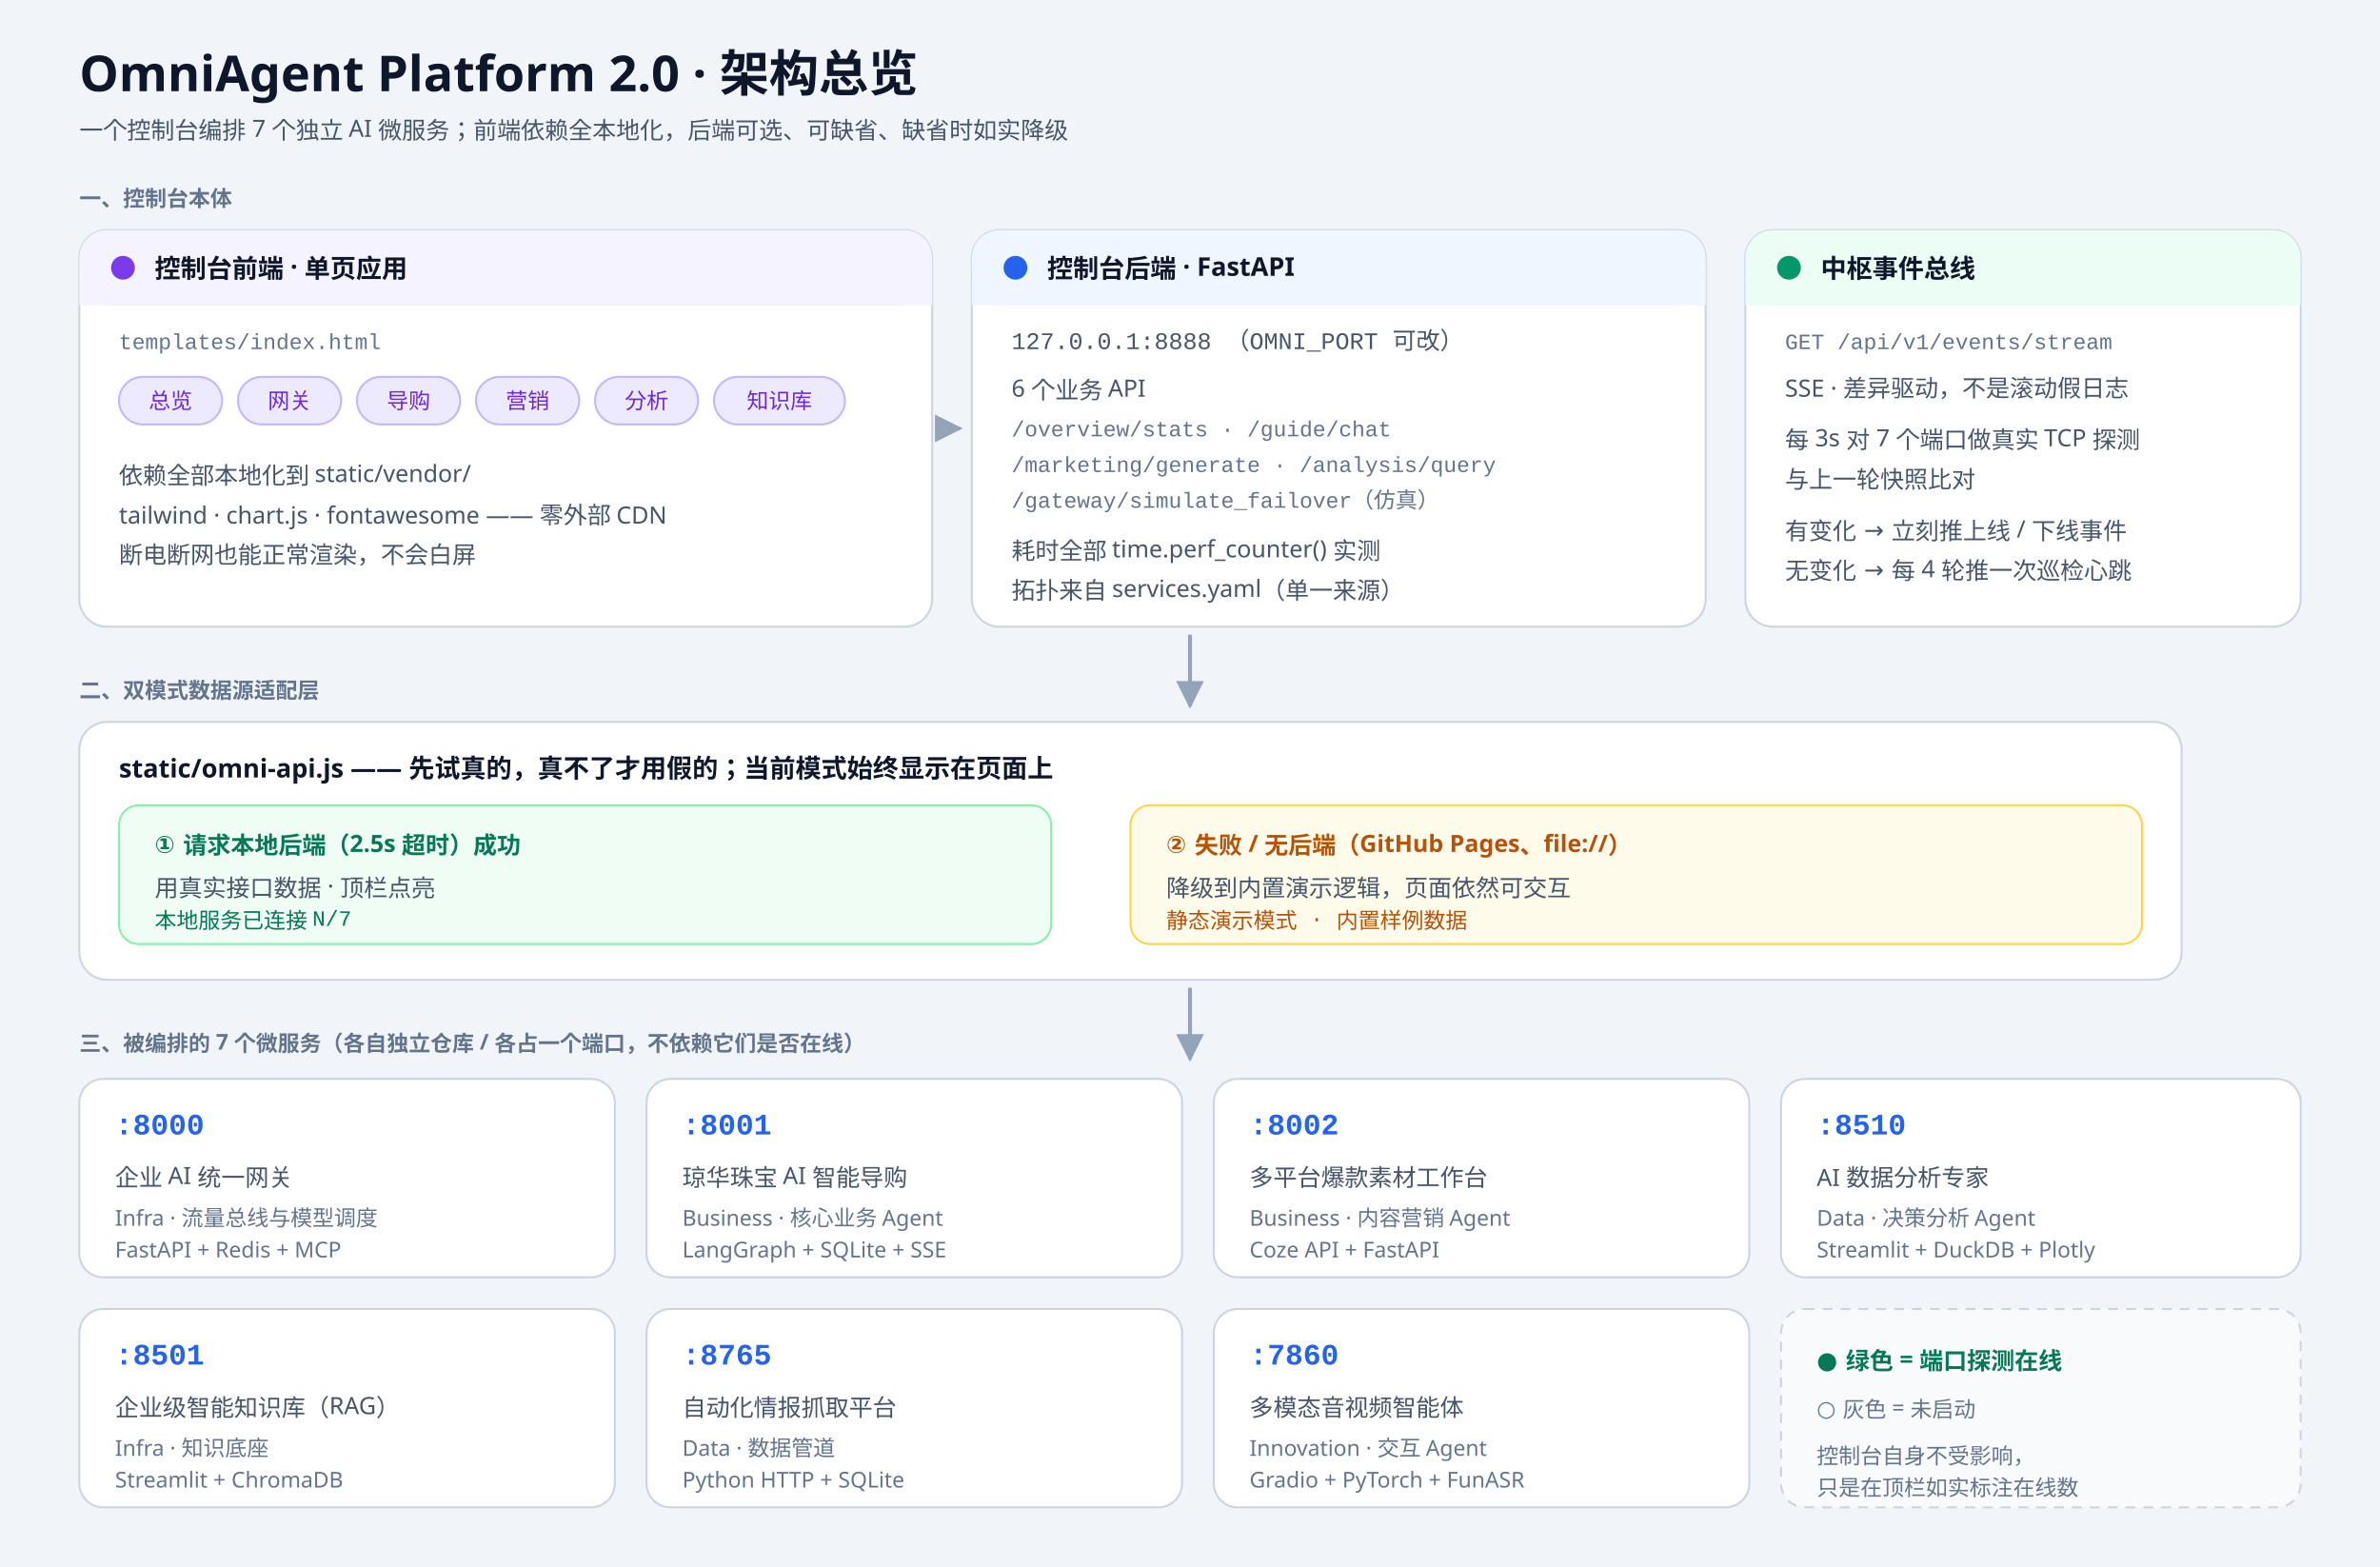
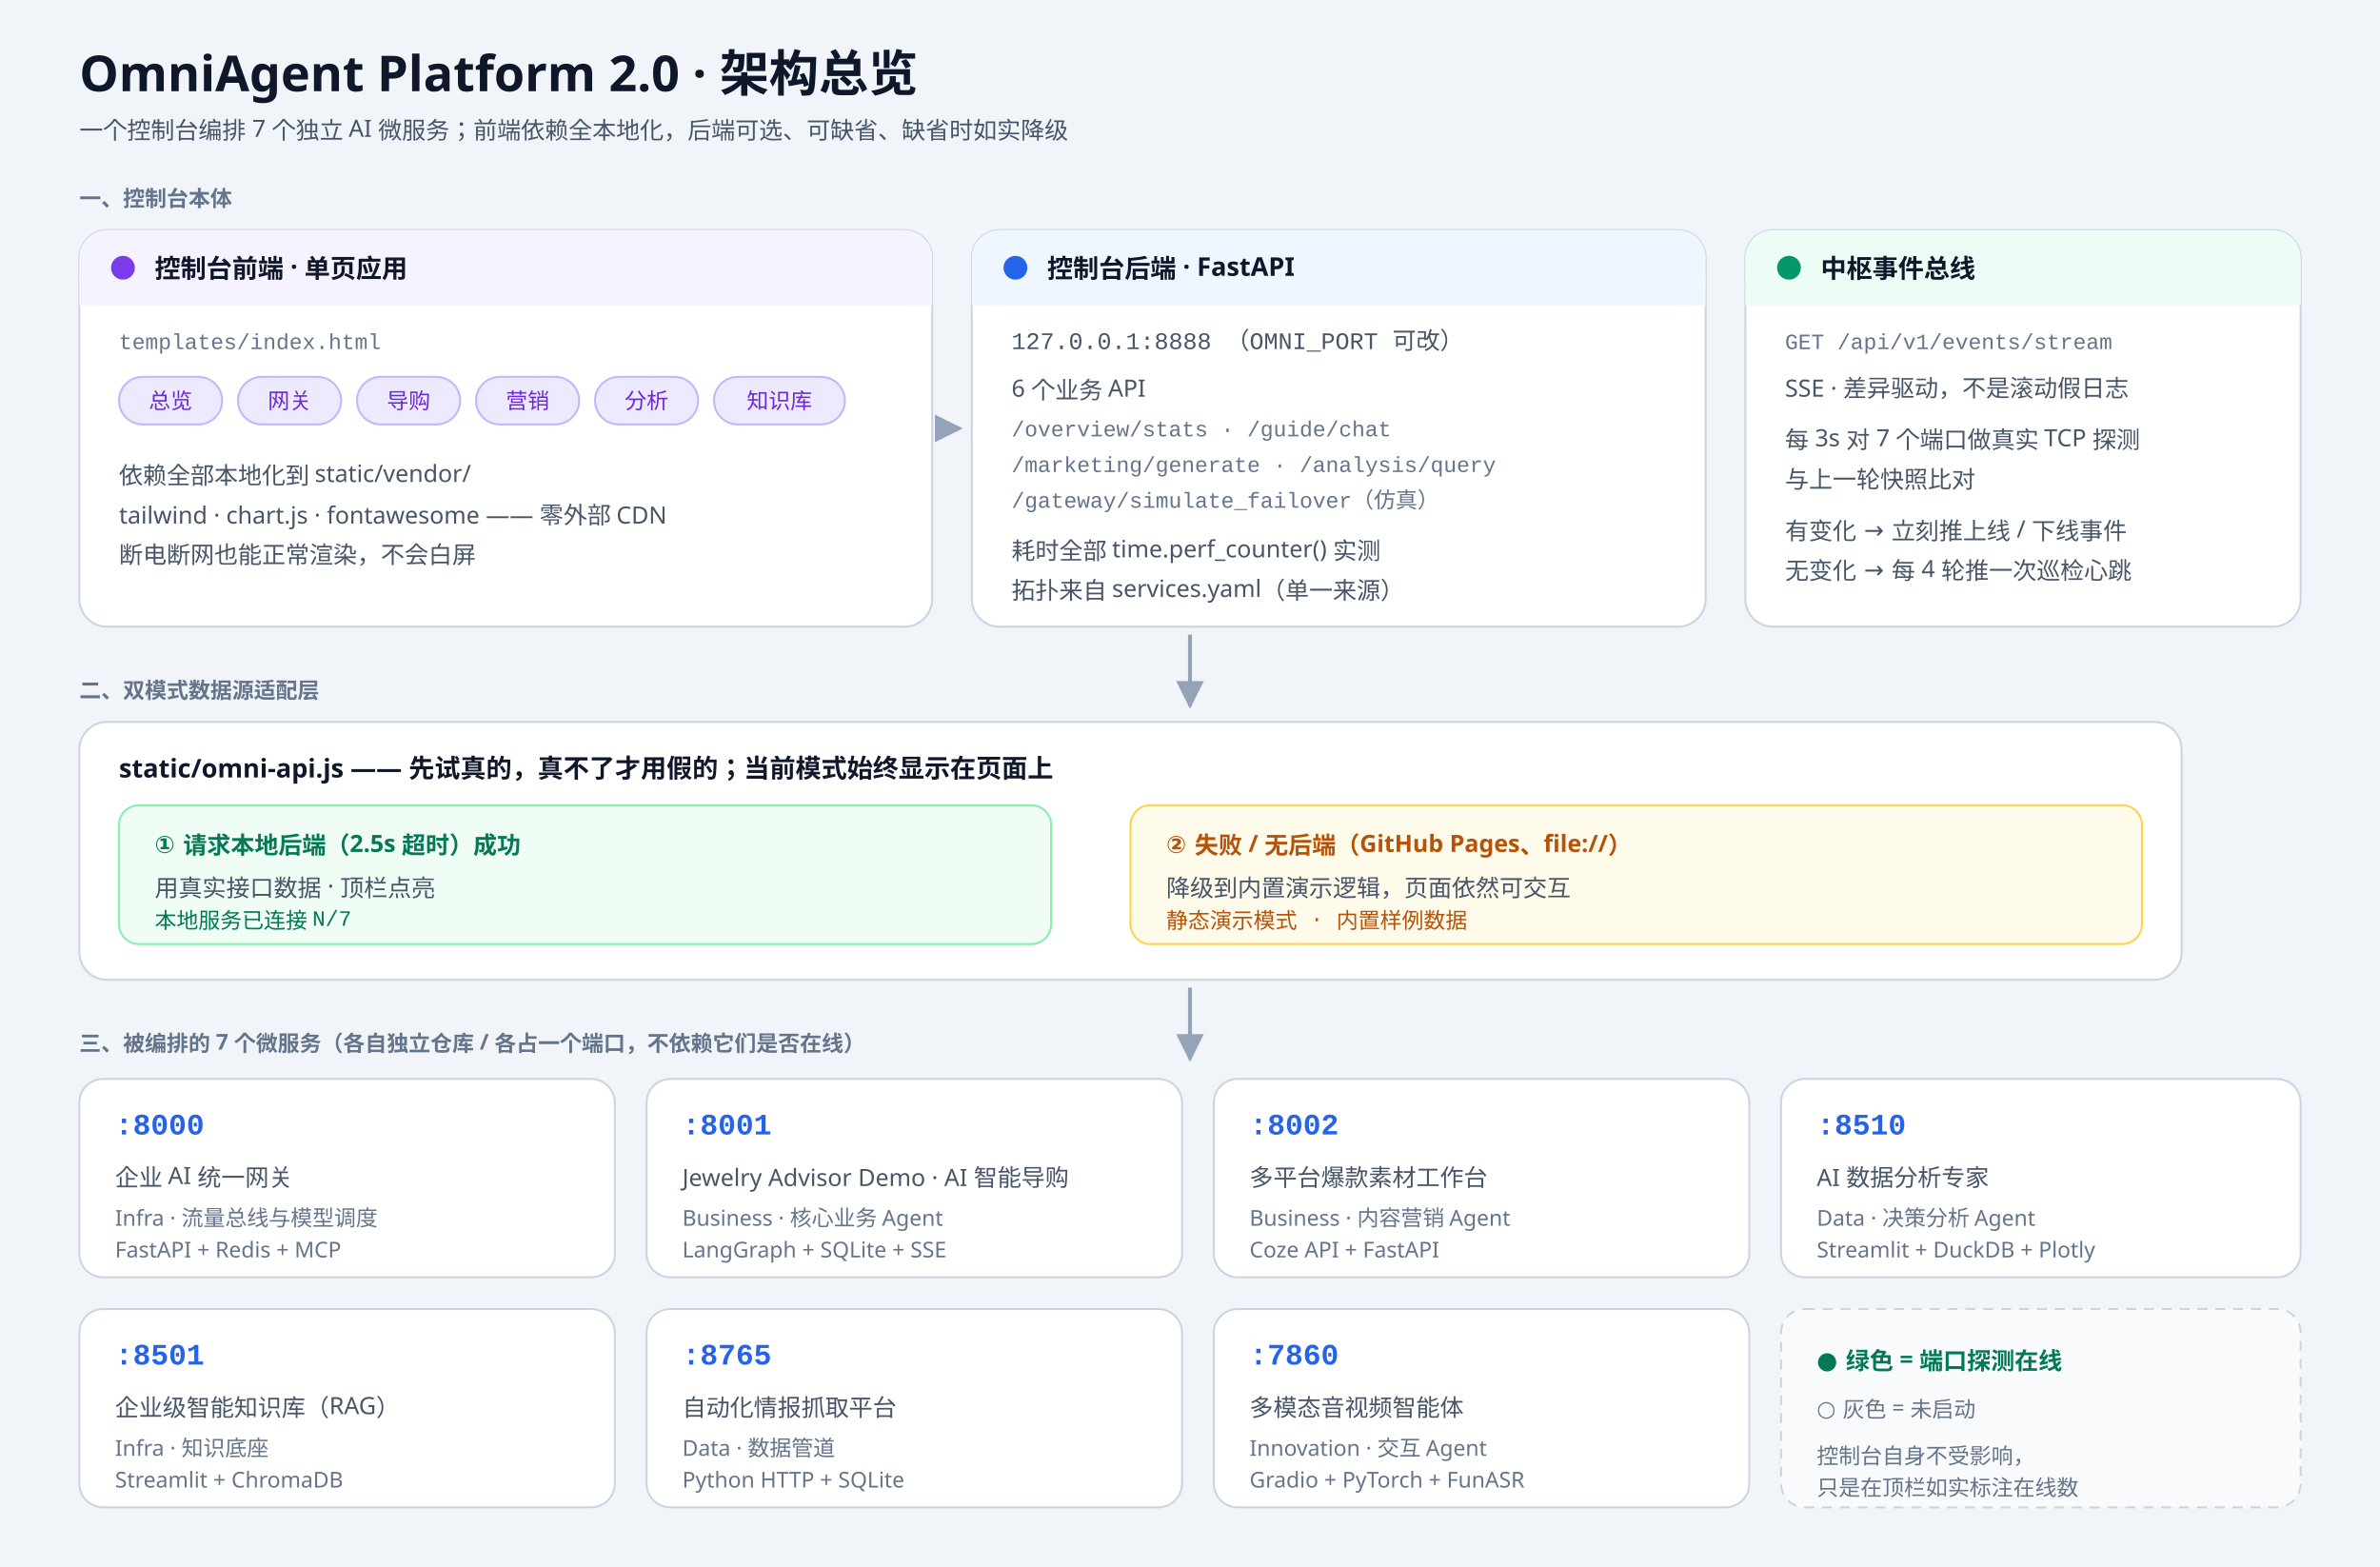
<svg xmlns="http://www.w3.org/2000/svg" viewBox="0 0 1200 790" width="1200" height="790" role="img" aria-label="OmniAgent Platform 架构总览">
  <defs>
    <marker id="arw" viewBox="0 0 10 10" refX="9" refY="5" markerWidth="7" markerHeight="7" orient="auto-start-reverse">
      <path d="M 0 0 L 10 5 L 0 10 z" fill="#94a3b8" />
    </marker>
    <marker id="arw-d" viewBox="0 0 10 10" refX="9" refY="5" markerWidth="7" markerHeight="7" orient="auto-start-reverse">
      <path d="M 0 0 L 10 5 L 0 10 z" fill="#d97706" />
    </marker>
    <style>
      .t  { font-family: "Segoe UI", "Microsoft YaHei", system-ui, sans-serif; }
      .h1 { font-size: 25px; font-weight: 700; fill: #0f172a; }
      .h2 { font-size: 13px; font-weight: 600; fill: #0f172a; }
      .bd { font-size: 12px; fill: #475569; }
      .sm { font-size: 11px; fill: #64748b; }
      .mono { font-family: Consolas, "Courier New", monospace; }
    </style>
  </defs>
  <rect x="0" y="0" width="1200" height="790" fill="#f1f5f9" />
  <text class="t h1" x="40" y="46">OmniAgent Platform 2.0 · 架构总览</text>
  <text class="t bd" x="40" y="70">一个控制台编排 7 个独立 AI 微服务；前端依赖全本地化，后端可选、可缺省、缺省时如实降级</text>
  <text class="t sm" x="40" y="104" font-weight="600">一、控制台本体</text>
  <rect x="40" y="116" width="430" height="200" rx="14" fill="#ffffff" stroke="#cbd5e1" />
  <rect x="40" y="116" width="430" height="38" rx="14" fill="#f5f3ff" />
  <rect x="40" y="140" width="430" height="14" fill="#f5f3ff" />
  <circle cx="62" cy="135" r="6" fill="#7c3aed" />
  <text class="t h2" x="78" y="140">控制台前端 · 单页应用</text>
  <text class="t mono sm" x="60" y="176">templates/index.html</text>
  <g class="t">
    <rect x="60" y="190" width="52" height="24" rx="12" fill="#ede9fe" stroke="#c4b5fd" />
    <text x="86" y="206" text-anchor="middle" font-size="11" fill="#6d28d9">总览</text>
    <rect x="120" y="190" width="52" height="24" rx="12" fill="#ede9fe" stroke="#c4b5fd" />
    <text x="146" y="206" text-anchor="middle" font-size="11" fill="#6d28d9">网关</text>
    <rect x="180" y="190" width="52" height="24" rx="12" fill="#ede9fe" stroke="#c4b5fd" />
    <text x="206" y="206" text-anchor="middle" font-size="11" fill="#6d28d9">导购</text>
    <rect x="240" y="190" width="52" height="24" rx="12" fill="#ede9fe" stroke="#c4b5fd" />
    <text x="266" y="206" text-anchor="middle" font-size="11" fill="#6d28d9">营销</text>
    <rect x="300" y="190" width="52" height="24" rx="12" fill="#ede9fe" stroke="#c4b5fd" />
    <text x="326" y="206" text-anchor="middle" font-size="11" fill="#6d28d9">分析</text>
    <rect x="360" y="190" width="66" height="24" rx="12" fill="#ede9fe" stroke="#c4b5fd" />
    <text x="393" y="206" text-anchor="middle" font-size="11" fill="#6d28d9">知识库</text>
  </g>
  <text class="t bd" x="60" y="244">依赖全部本地化到 static/vendor/</text>
  <text class="t bd" x="60" y="264">tailwind · chart.js · fontawesome —— 零外部 CDN</text>
  <text class="t bd" x="60" y="284">断电断网也能正常渲染，不会白屏</text>
  <rect x="490" y="116" width="370" height="200" rx="14" fill="#ffffff" stroke="#cbd5e1" />
  <rect x="490" y="116" width="370" height="38" rx="14" fill="#eff6ff" />
  <rect x="490" y="140" width="370" height="14" fill="#eff6ff" />
  <circle cx="512" cy="135" r="6" fill="#2563eb" />
  <text class="t h2" x="528" y="140">控制台后端 · FastAPI</text>
  <text class="t mono bd" x="510" y="176">127.0.0.1:8888 （OMNI_PORT 可改）</text>
  <text class="t bd" x="510" y="200">6 个业务 API</text>
  <text class="t mono sm" x="510" y="220">/overview/stats · /guide/chat</text>
  <text class="t mono sm" x="510" y="238">/marketing/generate · /analysis/query</text>
  <text class="t mono sm" x="510" y="256">/gateway/simulate_failover（仿真）</text>
  <text class="t bd" x="510" y="282">耗时全部 time.perf_counter() 实测</text>
  <text class="t bd" x="510" y="302">拓扑来自 services.yaml（单一来源）</text>
  <rect x="880" y="116" width="280" height="200" rx="14" fill="#ffffff" stroke="#cbd5e1" />
  <rect x="880" y="116" width="280" height="38" rx="14" fill="#ecfdf5" />
  <rect x="880" y="140" width="280" height="14" fill="#ecfdf5" />
  <circle cx="902" cy="135" r="6" fill="#059669" />
  <text class="t h2" x="918" y="140">中枢事件总线</text>
  <text class="t mono sm" x="900" y="176">GET /api/v1/events/stream</text>
  <text class="t bd" x="900" y="200">SSE · 差异驱动，不是滚动假日志</text>
  <text class="t bd" x="900" y="226">每 3s 对 7 个端口做真实 TCP 探测</text>
  <text class="t bd" x="900" y="246">与上一轮快照比对</text>
  <text class="t bd" x="900" y="272">有变化 → 立刻推上线 / 下线事件</text>
  <text class="t bd" x="900" y="292">无变化 → 每 4 轮推一次巡检心跳</text>
  <line x1="474" y1="216" x2="484" y2="216" stroke="#94a3b8" stroke-width="2" marker-end="url(#arw)" />
  <line x1="600" y1="320" x2="600" y2="356" stroke="#94a3b8" stroke-width="2" marker-end="url(#arw)" />
  <text class="t sm" x="40" y="352" font-weight="600">二、双模式数据源适配层</text>
  <rect x="40" y="364" width="1060" height="130" rx="14" fill="#ffffff" stroke="#cbd5e1" />
  <text class="t h2" x="60" y="392">static/omni-api.js —— 先试真的，真不了才用假的；当前模式始终显示在页面上</text>
  <rect x="60" y="406" width="470" height="70" rx="10" fill="#f0fdf4" stroke="#86efac" />
  <text class="t" x="78" y="430" font-size="12" font-weight="600" fill="#047857">① 请求本地后端（2.5s 超时）成功</text>
  <text class="t bd" x="78" y="452">用真实接口数据 · 顶栏点亮</text>
  <text class="t mono" x="78" y="468" font-size="11" fill="#047857">本地服务已连接 N/7</text>
  <rect x="570" y="406" width="510" height="70" rx="10" fill="#fffbeb" stroke="#fcd34d" />
  <text class="t" x="588" y="430" font-size="12" font-weight="600" fill="#b45309">② 失败 / 无后端（GitHub Pages、file://）</text>
  <text class="t bd" x="588" y="452">降级到内置演示逻辑，页面依然可交互</text>
  <text class="t mono" x="588" y="468" font-size="11" fill="#b45309">静态演示模式 · 内置样例数据</text>
  <line x1="600" y1="498" x2="600" y2="534" stroke="#94a3b8" stroke-width="2" marker-end="url(#arw)" />
  <text class="t sm" x="40" y="530" font-weight="600">三、被编排的 7 个微服务（各自独立仓库 / 各占一个端口，不依赖它们是否在线）</text>
  <g>
    <rect x="40" y="544" width="270" height="100" rx="12" fill="#ffffff" stroke="#cbd5e1" />
    <text class="t mono" x="58" y="572" font-size="15" font-weight="700" fill="#2563eb">:8000</text>
    <text class="t bd" x="58" y="598">企业 AI 统一网关</text>
    <text class="t sm" x="58" y="618">Infra · 流量总线与模型调度</text>
    <text class="t sm" x="58" y="634">FastAPI + Redis + MCP</text>
    <rect x="326" y="544" width="270" height="100" rx="12" fill="#ffffff" stroke="#cbd5e1" />
    <text class="t mono" x="344" y="572" font-size="15" font-weight="700" fill="#2563eb">:8001</text>
-     <text class="t bd" x="344" y="598">琼华珠宝 AI 智能导购</text>
+     <text class="t bd" x="344" y="598">Jewelry Advisor Demo · AI 智能导购</text>
    <text class="t sm" x="344" y="618">Business · 核心业务 Agent</text>
    <text class="t sm" x="344" y="634">LangGraph + SQLite + SSE</text>
    <rect x="612" y="544" width="270" height="100" rx="12" fill="#ffffff" stroke="#cbd5e1" />
    <text class="t mono" x="630" y="572" font-size="15" font-weight="700" fill="#2563eb">:8002</text>
    <text class="t bd" x="630" y="598">多平台爆款素材工作台</text>
    <text class="t sm" x="630" y="618">Business · 内容营销 Agent</text>
    <text class="t sm" x="630" y="634">Coze API + FastAPI</text>
    <rect x="898" y="544" width="262" height="100" rx="12" fill="#ffffff" stroke="#cbd5e1" />
    <text class="t mono" x="916" y="572" font-size="15" font-weight="700" fill="#2563eb">:8510</text>
    <text class="t bd" x="916" y="598">AI 数据分析专家</text>
    <text class="t sm" x="916" y="618">Data · 决策分析 Agent</text>
    <text class="t sm" x="916" y="634">Streamlit + DuckDB + Plotly</text>
  </g>
  <g>
    <rect x="40" y="660" width="270" height="100" rx="12" fill="#ffffff" stroke="#cbd5e1" />
    <text class="t mono" x="58" y="688" font-size="15" font-weight="700" fill="#2563eb">:8501</text>
    <text class="t bd" x="58" y="714">企业级智能知识库（RAG）</text>
    <text class="t sm" x="58" y="734">Infra · 知识底座</text>
    <text class="t sm" x="58" y="750">Streamlit + ChromaDB</text>
    <rect x="326" y="660" width="270" height="100" rx="12" fill="#ffffff" stroke="#cbd5e1" />
    <text class="t mono" x="344" y="688" font-size="15" font-weight="700" fill="#2563eb">:8765</text>
    <text class="t bd" x="344" y="714">自动化情报抓取平台</text>
    <text class="t sm" x="344" y="734">Data · 数据管道</text>
    <text class="t sm" x="344" y="750">Python HTTP + SQLite</text>
    <rect x="612" y="660" width="270" height="100" rx="12" fill="#ffffff" stroke="#cbd5e1" />
    <text class="t mono" x="630" y="688" font-size="15" font-weight="700" fill="#2563eb">:7860</text>
    <text class="t bd" x="630" y="714">多模态音视频智能体</text>
    <text class="t sm" x="630" y="734">Innovation · 交互 Agent</text>
    <text class="t sm" x="630" y="750">Gradio + PyTorch + FunASR</text>
    <rect x="898" y="660" width="262" height="100" rx="12" fill="#f8fafc" stroke="#cbd5e1" stroke-dasharray="5 4" />
    <text class="t" x="916" y="690" font-size="12" font-weight="600" fill="#047857">● 绿色 = 端口探测在线</text>
    <text class="t sm" x="916" y="714">○ 灰色 = 未启动</text>
    <text class="t sm" x="916" y="738">控制台自身不受影响，</text>
    <text class="t sm" x="916" y="754">只是在顶栏如实标注在线数</text>
  </g>
</svg>
